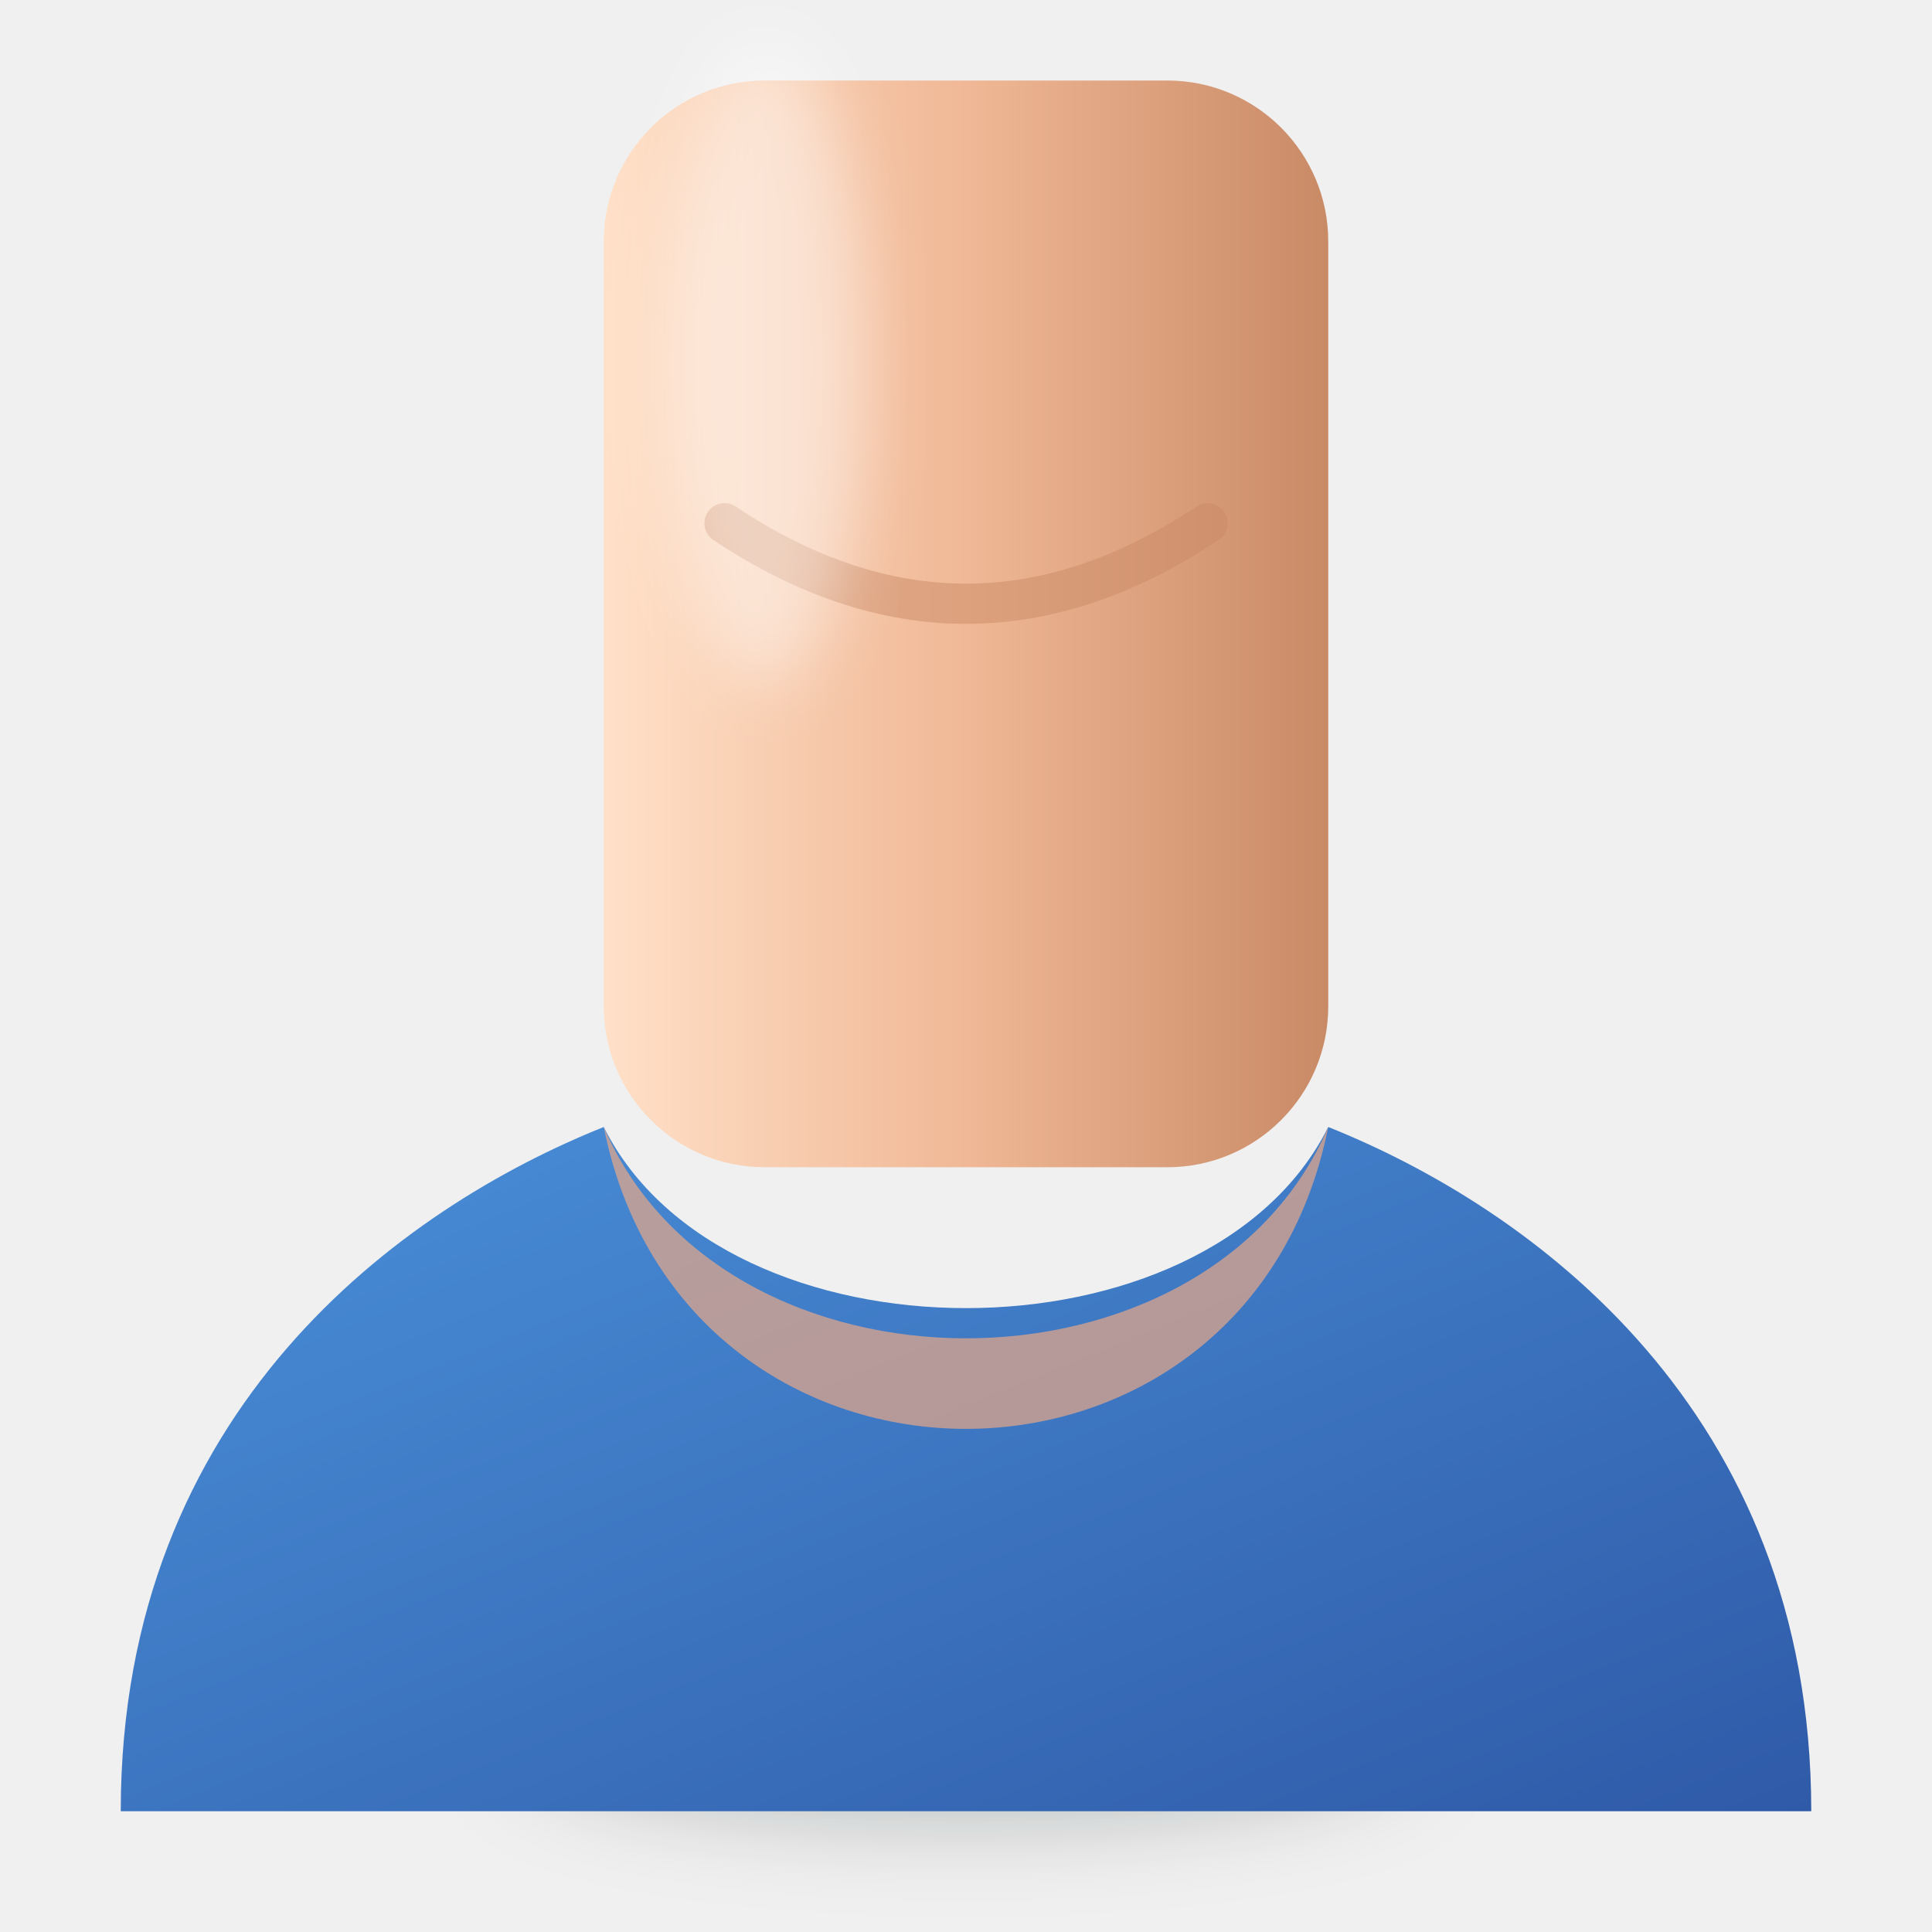
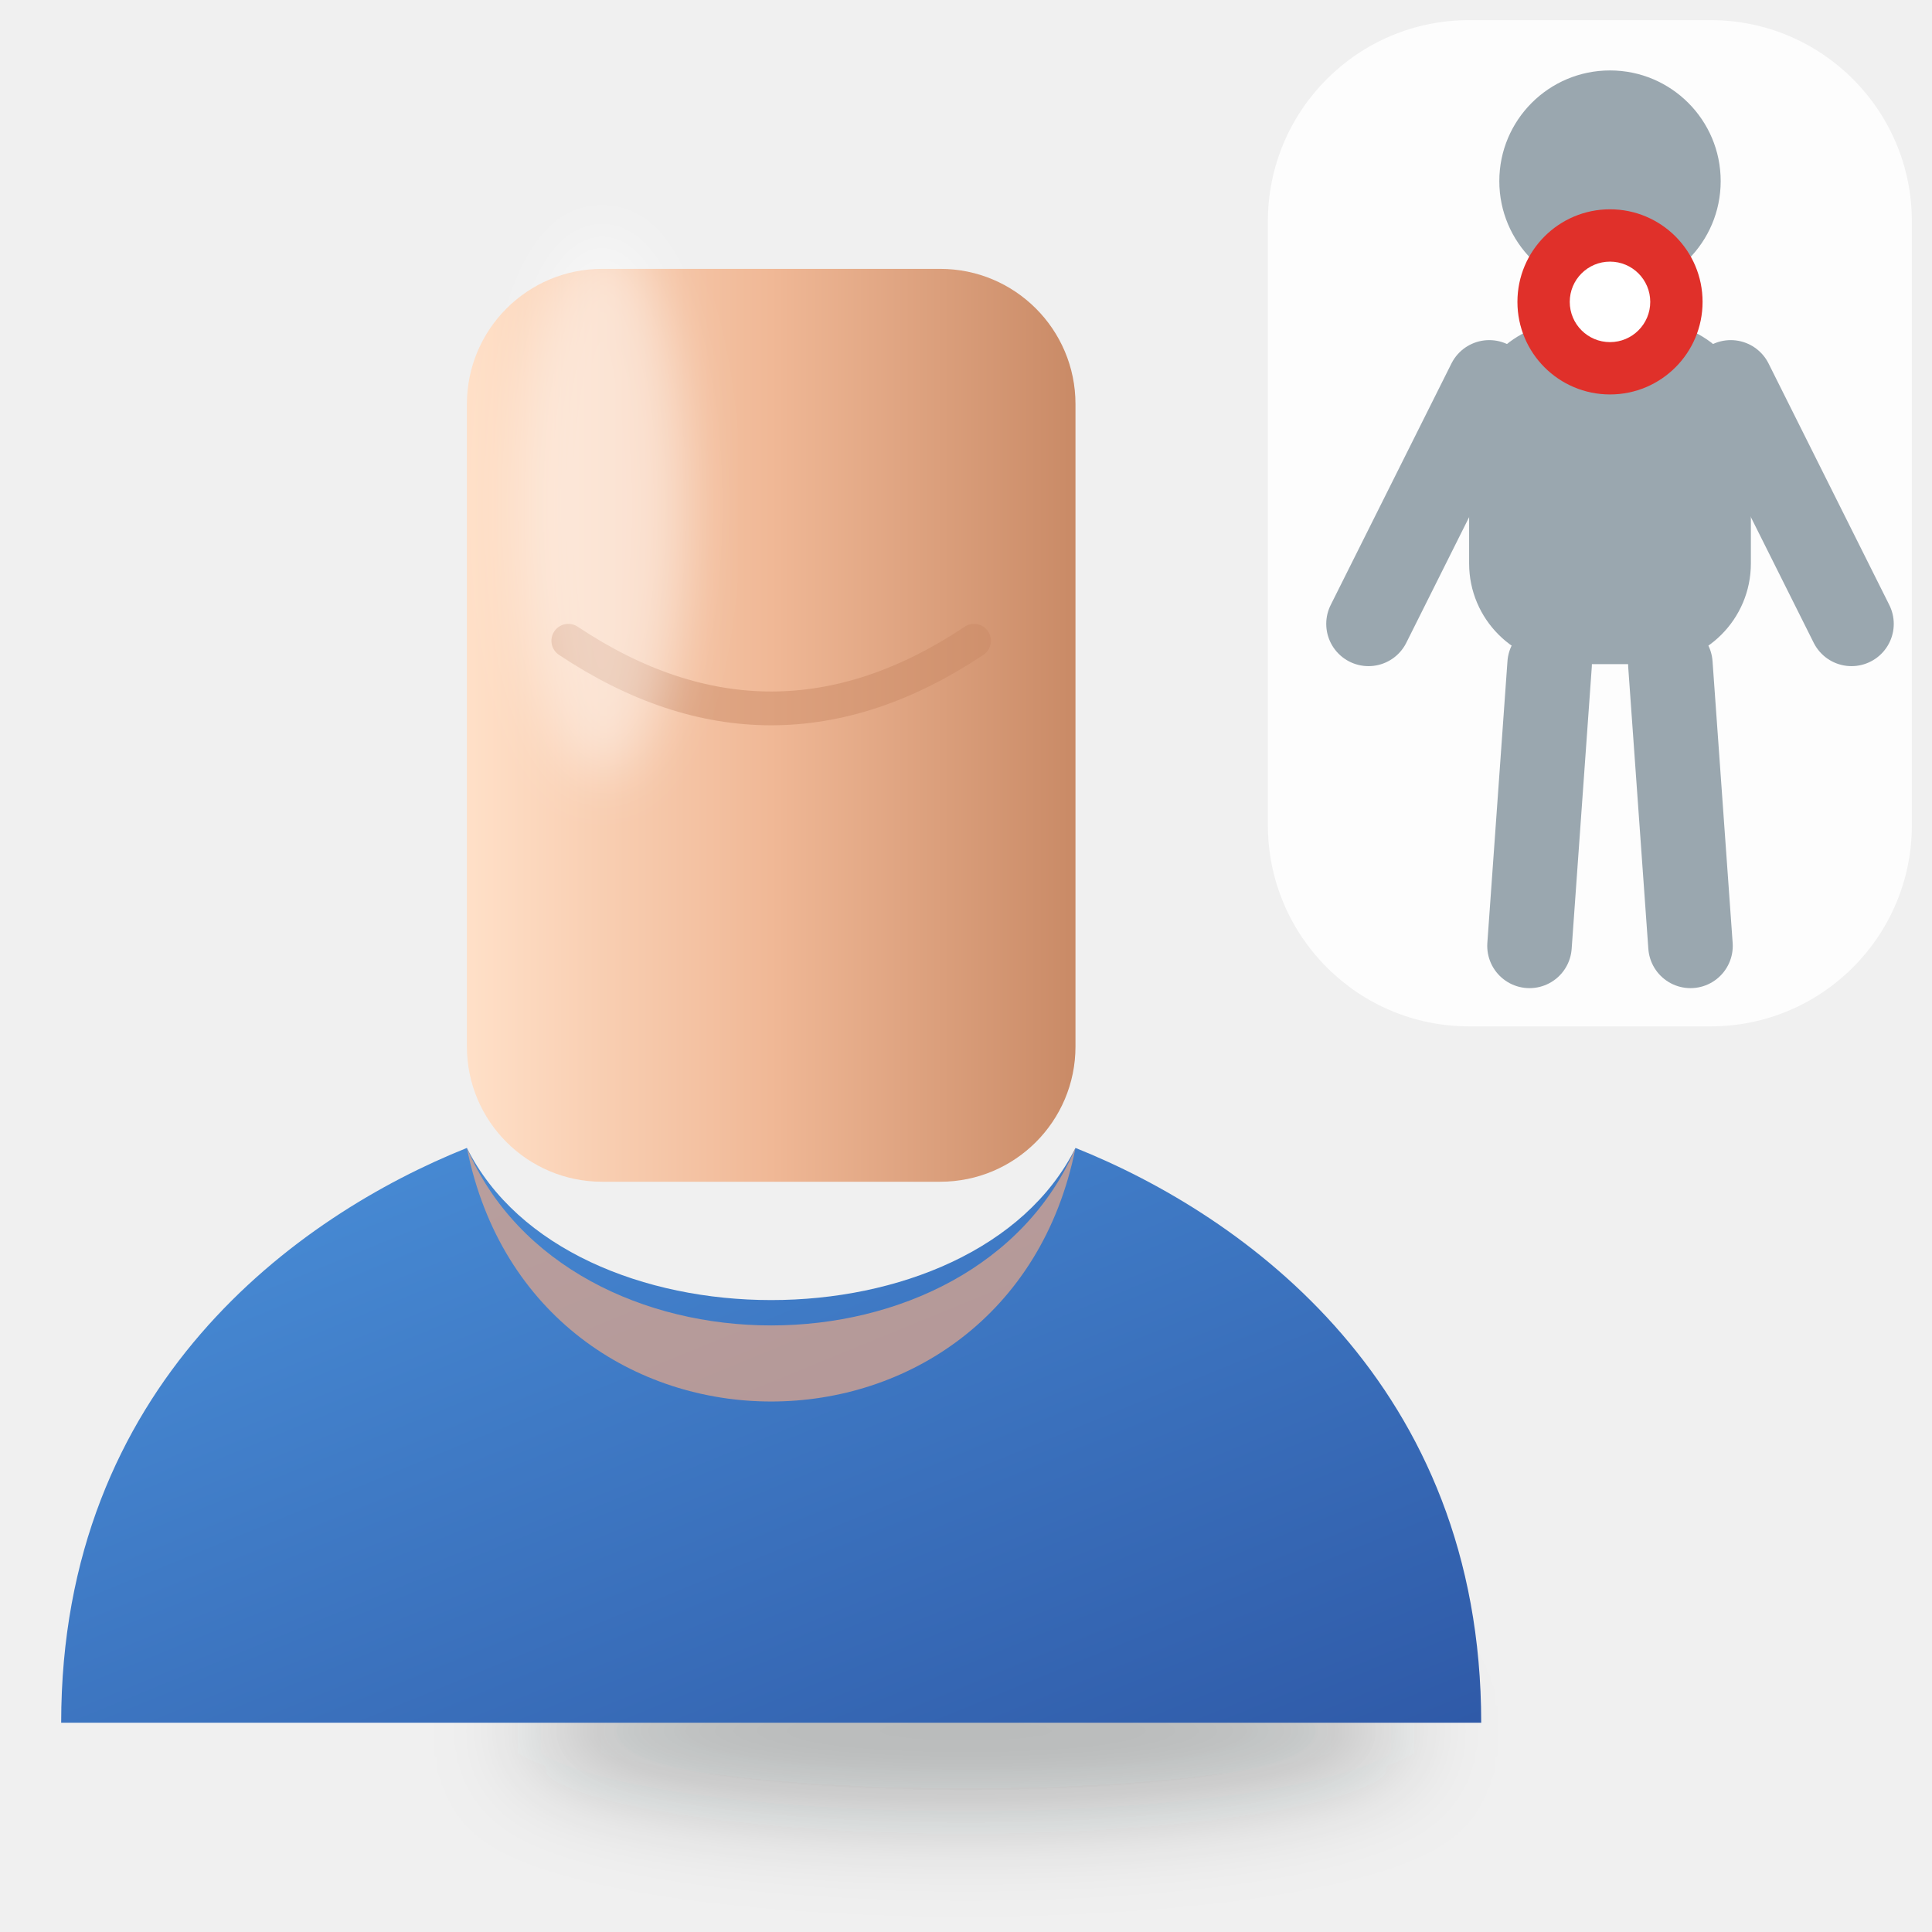
<svg xmlns="http://www.w3.org/2000/svg" viewBox="0 0 96 96" width="96" height="96" role="img">
  <defs>
    <filter id="kb" x="-30%" y="-30%" width="160%" height="160%">
      <feGaussianBlur stdDeviation="1.6" />
    </filter>
    <filter id="kb2" x="-30%" y="-80%" width="160%" height="260%">
      <feGaussianBlur stdDeviation="2.4" />
    </filter>
    <linearGradient id="neck0" x1="0" y1="0" x2="1" y2="0">
      <stop offset="0" stop-color="#ffe0c8" />
      <stop offset="0.5" stop-color="#f0b896" />
      <stop offset="1" stop-color="#c98a66" />
    </linearGradient>
    <linearGradient id="neck1" x1="0" y1="0" x2="1" y2="1">
      <stop offset="0" stop-color="#4a90d9" />
      <stop offset="1" stop-color="#2f5aa8" />
    </linearGradient>
  </defs>
  <ellipse cx="48" cy="86" rx="22" ry="4" fill="#0b1512" opacity=".26" filter="url(#kb2)" />
-   <rect x="30" y="4" width="36" height="54" rx="8" fill="url(#neck0)" />
-   <path d="M6 90C6 70 20 60 30 56c6 12 30 12 36 0 10 4 24 14 24 34z" fill="url(#neck1)" />
-   <path d="M30 56c6 14 30 14 36 0-4 20-32 20-36 0z" fill="#e8a888" opacity="0.7" />
-   <path d="M36 26q12 8 24 0" fill="none" stroke="#c98a66" stroke-width="2" stroke-linecap="round" stroke-linejoin="round" opacity="0.5" />
-   <ellipse cx="38" cy="18" rx="5" ry="16" fill="#fff" opacity="0.45" filter="url(#kb)" transform="rotate(0 38 18)" />
+   <g transform="translate(-2 10) scale(.84)">
+     <rect x="30" y="4" width="36" height="54" rx="8" fill="url(#neck0)" />
+     <path d="M6 90C6 70 20 60 30 56c6 12 30 12 36 0 10 4 24 14 24 34z" fill="url(#neck1)" />
+     <path d="M30 56c6 14 30 14 36 0-4 20-32 20-36 0z" fill="#e8a888" opacity="0.7" />
+     <path d="M36 26q12 8 24 0" fill="none" stroke="#c98a66" stroke-width="2" stroke-linecap="round" stroke-linejoin="round" opacity="0.5" />
+     <ellipse cx="38" cy="18" rx="5" ry="16" fill="#fff" opacity="0.45" filter="url(#kb)" transform="rotate(0 38 18)" />
+   </g>
+   <rect x="63" y="1" width="32" height="50" rx="10" fill="#fff" opacity=".85" />
+   <circle cx="80" cy="9" r="5.5" fill="#9aa7af" />
+   <rect x="73" y="16" width="14" height="17" rx="5" fill="#9aa7af" />
+   <path d="M74 19 68 31M86 19l6 12M77 33l-1 14M83 33l1 14" fill="none" stroke="#9aa7af" stroke-width="4.2" stroke-linecap="round" stroke-linejoin="round" />
+   <circle cx="80" cy="15" r="4.6" fill="#e0302a" />
+   <circle cx="80" cy="15" r="2" fill="#fff" />
</svg>
